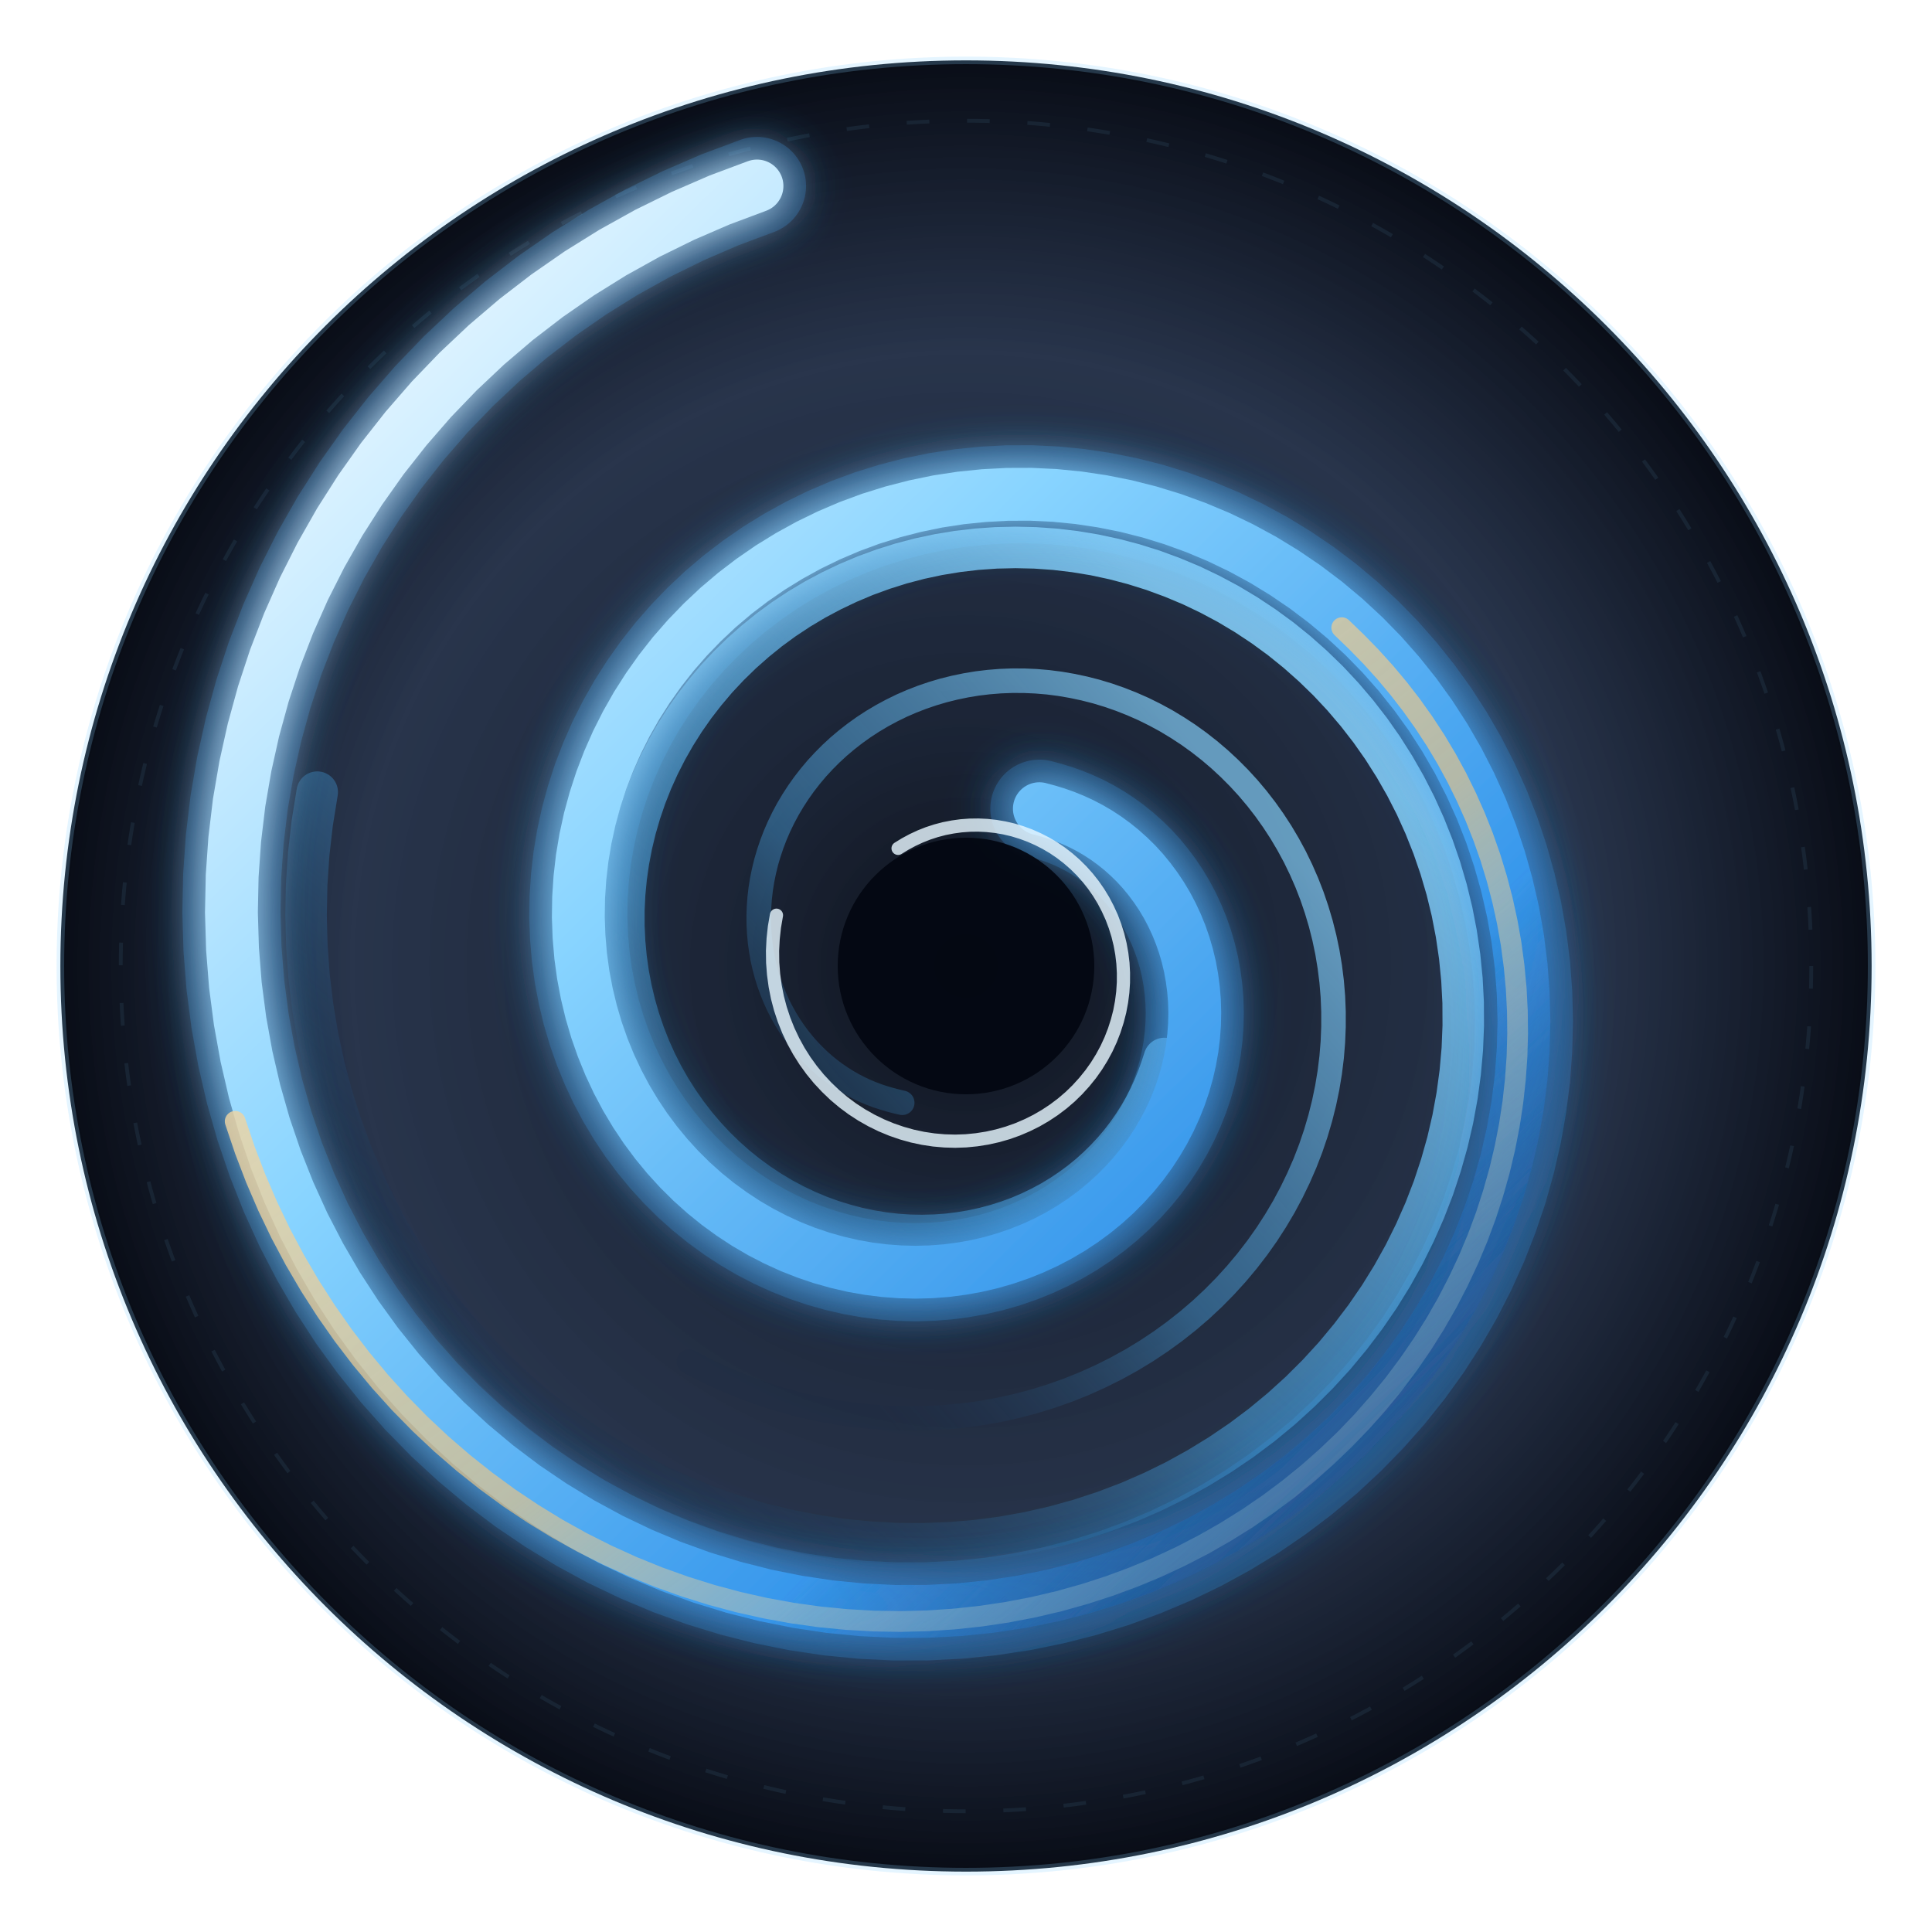
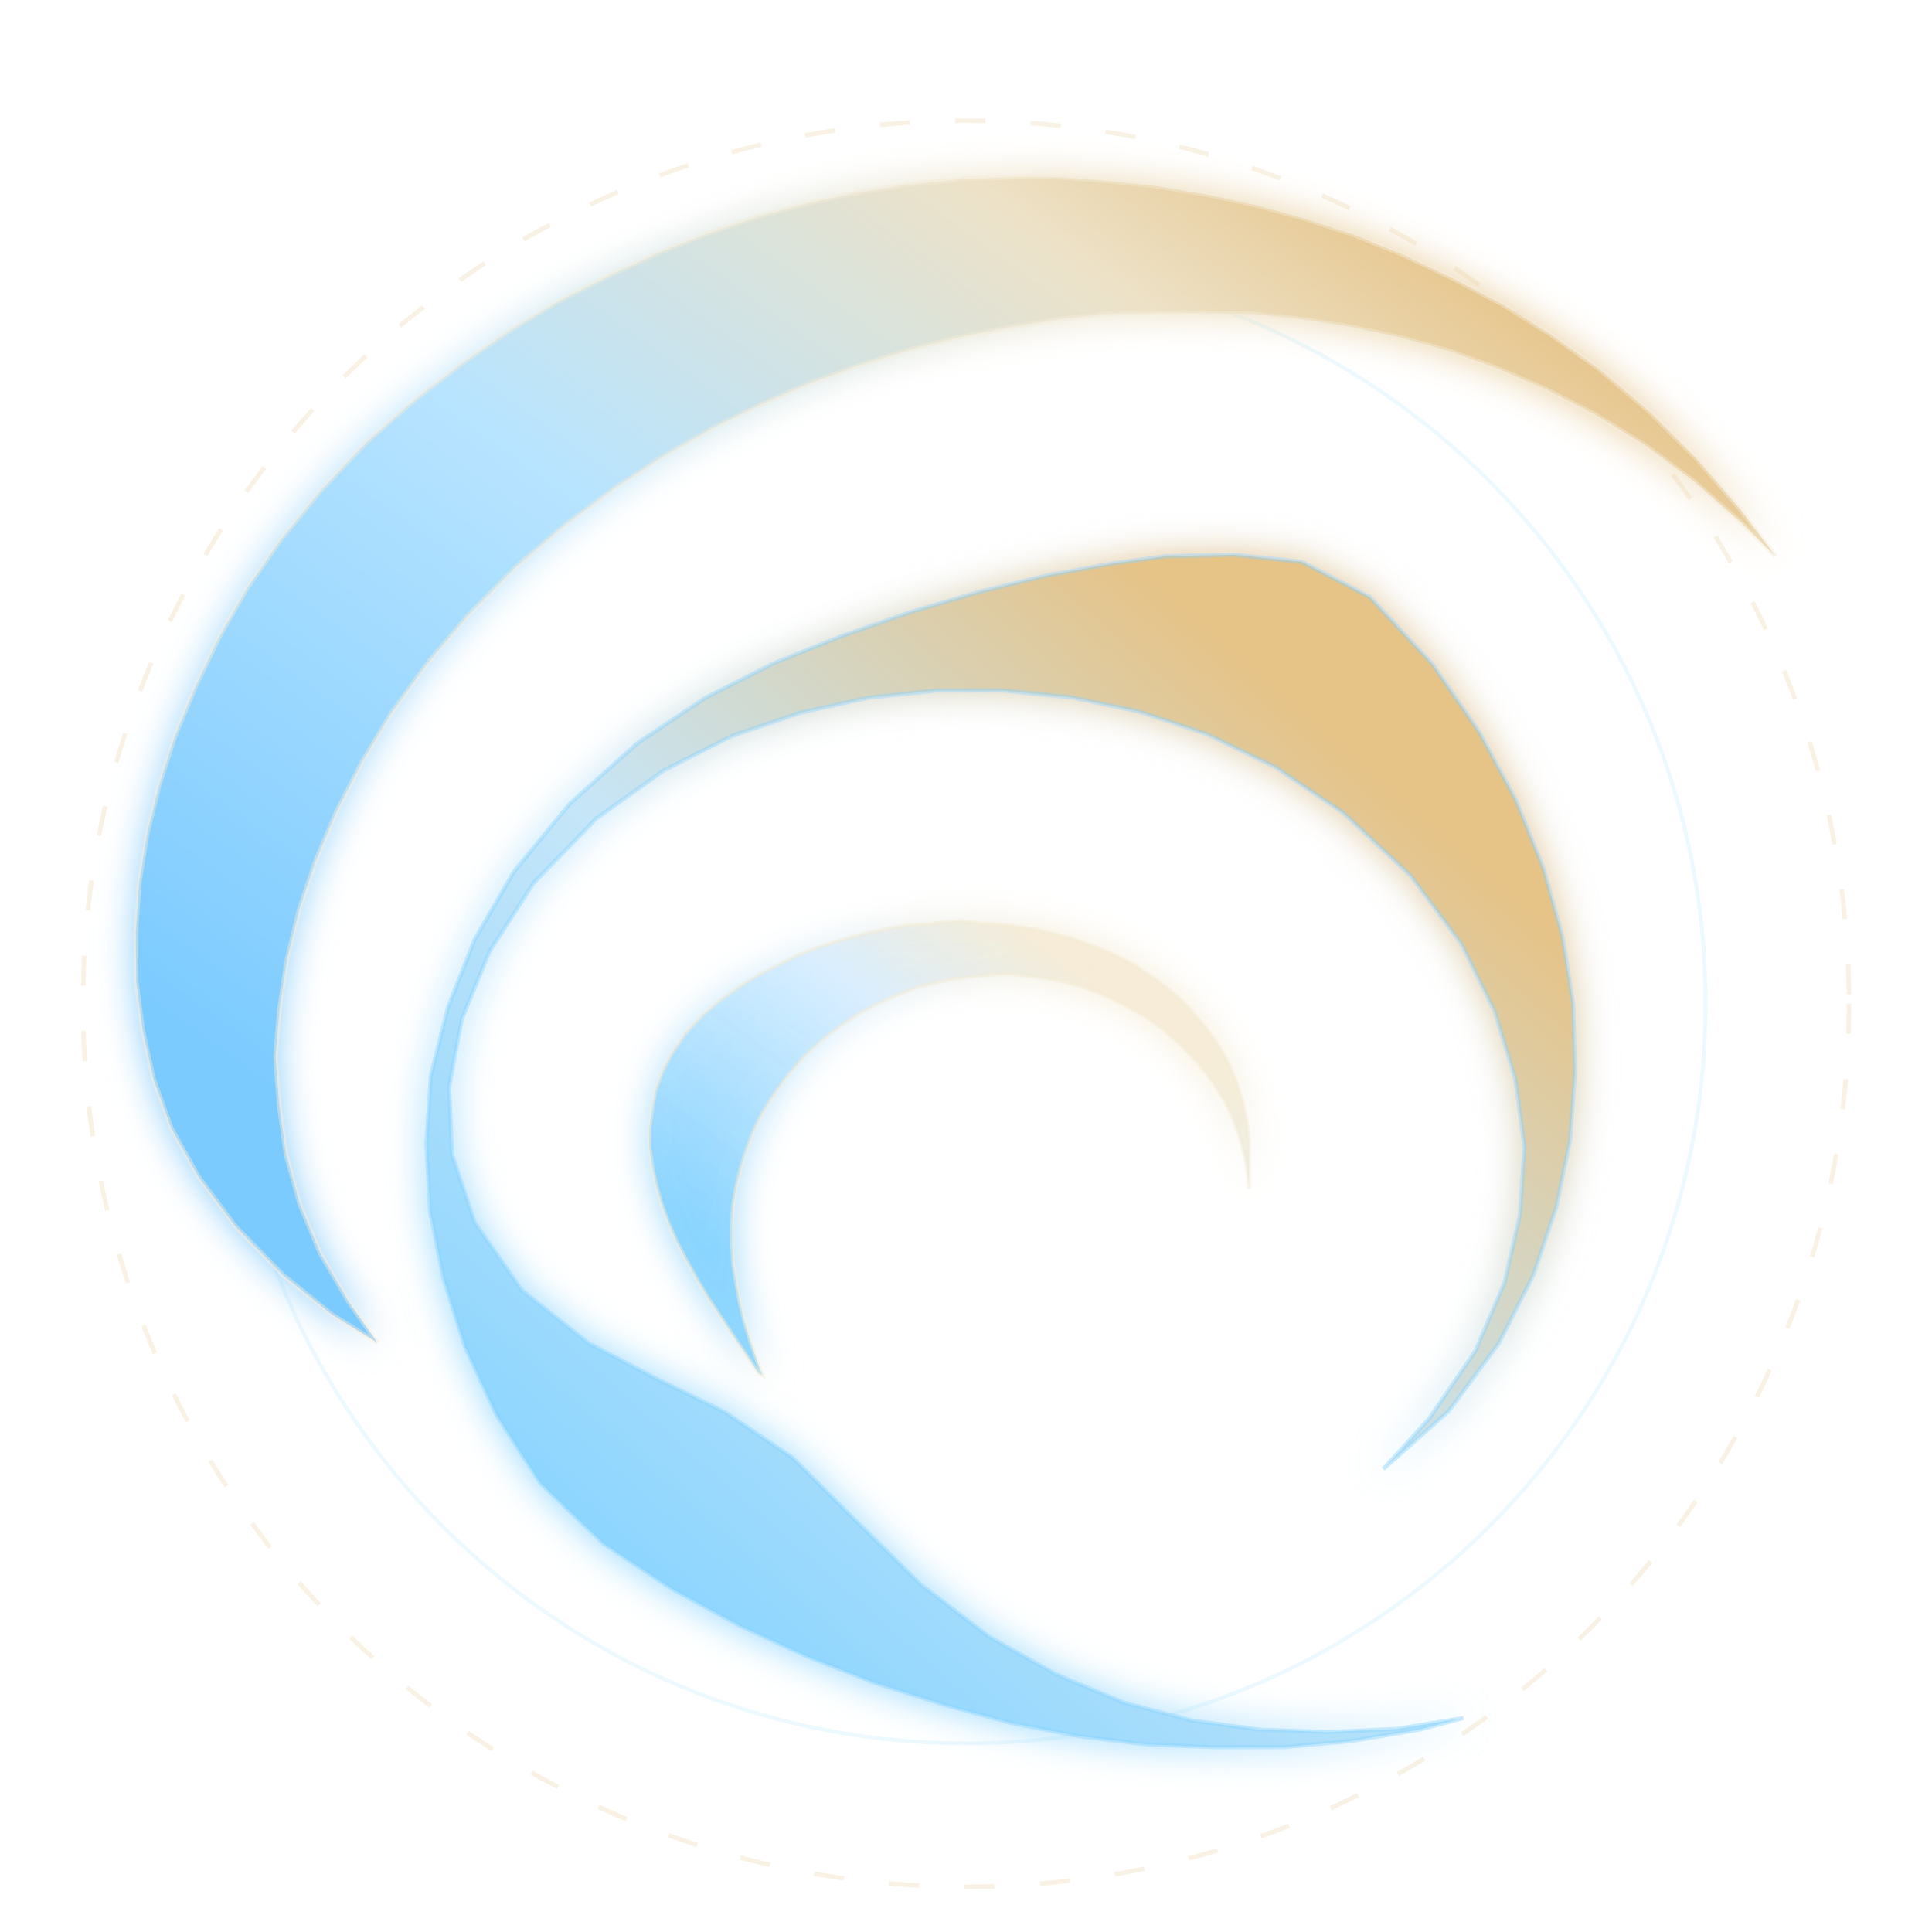
- <svg xmlns="http://www.w3.org/2000/svg" viewBox="0 0 512 512" width="512" height="512" role="img" aria-label="CAELUS Open-Spiral Holographic Brand Symbol">
+ <svg xmlns="http://www.w3.org/2000/svg" viewBox="0 0 512 512" width="512" height="512" role="img" aria-label="CAELUS Açık Konturlu İç İçe Spiral Sembolü (02_Sembol_Form_Referansi)">
  <defs>
-     <radialGradient id="caelusBgGlow" cx="50%" cy="50%" r="50%">
-       <stop offset="0%" stop-color="#040812" stop-opacity="0.96" />
-       <stop offset="26%" stop-color="#071124" stop-opacity="0.92" />
-       <stop offset="68%" stop-color="#0B1933" stop-opacity="0.88" />
-       <stop offset="100%" stop-color="#040812" stop-opacity="0.98" />
-     </radialGradient>
-     <linearGradient id="caelusIceBlue" x1="12%" y1="8%" x2="88%" y2="92%">
-       <stop offset="0%" stop-color="#E6F6FF" />
-       <stop offset="38%" stop-color="#88D4FF" />
-       <stop offset="78%" stop-color="#3898EC" />
-       <stop offset="100%" stop-color="#1B4F91" stop-opacity="0.35" />
+     <linearGradient id="caelusOuterGrad" x1="15%" y1="85%" x2="88%" y2="12%">
+       <stop offset="0%" stop-color="#7CCBFF" />
+       <stop offset="48%" stop-color="#B8E4FF" />
+       <stop offset="82%" stop-color="#EDE2C8" />
+       <stop offset="100%" stop-color="#E6C387" />
    </linearGradient>
-     <linearGradient id="caelusSecondaryLayer" x1="85%" y1="15%" x2="15%" y2="85%">
-       <stop offset="0%" stop-color="#88D4FF" stop-opacity="0.85" />
-       <stop offset="55%" stop-color="#4BA8E8" stop-opacity="0.52" />
-       <stop offset="100%" stop-color="#0E2240" stop-opacity="0.12" />
+     <linearGradient id="caelusMiddleGrad" x1="20%" y1="92%" x2="82%" y2="18%">
+       <stop offset="0%" stop-color="#88D4FF" />
+       <stop offset="52%" stop-color="#C6E6F8" />
+       <stop offset="100%" stop-color="#E6C387" />
    </linearGradient>
-     <linearGradient id="caelusGoldEdge" x1="0%" y1="0%" x2="100%" y2="100%">
-       <stop offset="0%" stop-color="#F6E3BA" stop-opacity="0.92" />
-       <stop offset="55%" stop-color="#E6C387" stop-opacity="0.68" />
-       <stop offset="100%" stop-color="#88D4FF" stop-opacity="0.0" />
+     <linearGradient id="caelusInnerGrad" x1="20%" y1="80%" x2="80%" y2="20%">
+       <stop offset="0%" stop-color="#88D4FF" stop-opacity="0.92" />
+       <stop offset="65%" stop-color="#D8EEFF" stop-opacity="0.95" />
+       <stop offset="100%" stop-color="#F5ECD7" stop-opacity="0.95" />
    </linearGradient>
-     <filter id="caelusHologramGlow" x="-20%" y="-20%" width="140%" height="140%">
-       <feGaussianBlur stdDeviation="6" result="blur" />
+     <filter id="caelusSymbolGlow" x="-18%" y="-18%" width="136%" height="136%">
+       <feGaussianBlur stdDeviation="5" result="blur" />
      <feMerge>
        <feMergeNode in="blur" />
        <feMergeNode in="SourceGraphic" />
      </feMerge>
    </filter>
  </defs>
-   <circle cx="256" cy="256" r="240" fill="url(#caelusBgGlow)" stroke="#88D4FF" stroke-opacity="0.22" stroke-width="2" />
-   <circle cx="256" cy="256" r="224" fill="none" stroke="#88D4FF" stroke-opacity="0.08" stroke-width="1" stroke-dasharray="6 10" />
-   <path d="M 275.44 214.31 L 277.69 214.92 L 279.95 215.61 L 282.21 216.41 L 284.45 217.32 L 286.67 218.34 L 288.87 219.49 L 291.04 220.76 L 293.16 222.15 L 295.23 223.66 L 297.25 225.29 L 299.21 227.04 L 301.10 228.90 L 302.91 230.88 L 304.63 232.98 L 306.27 235.18 L 307.81 237.48 L 309.25 239.89 L 310.57 242.39 L 311.78 244.99 L 312.87 247.67 L 313.83 250.43 L 314.66 253.27 L 315.35 256.17 L 315.89 259.14 L 316.29 262.16 L 316.54 265.23 L 316.63 268.33 L 316.56 271.47 L 316.33 274.64 L 315.94 277.81 L 315.37 281.00 L 314.65 284.18 L 313.75 287.35 L 312.68 290.51 L 311.44 293.63 L 310.03 296.71 L 308.45 299.75 L 306.70 302.73 L 304.79 305.65 L 302.71 308.49 L 300.47 311.24 L 298.07 313.90 L 295.52 316.46 L 292.81 318.91 L 289.96 321.24 L 286.97 323.44 L 283.85 325.51 L 280.59 327.43 L 277.22 329.19 L 273.73 330.80 L 270.13 332.24 L 266.43 333.51 L 262.65 334.60 L 258.78 335.50 L 254.83 336.21 L 250.83 336.73 L 246.77 337.04 L 242.66 337.15 L 238.53 337.05 L 234.37 336.74 L 230.19 336.22 L 226.02 335.48 L 221.86 334.52 L 217.72 333.35 L 213.61 331.96 L 209.54 330.35 L 205.54 328.52 L 201.60 326.48 L 197.73 324.22 L 193.96 321.75 L 190.29 319.08 L 186.74 316.21 L 183.31 313.14 L 180.01 309.87 L 176.86 306.42 L 173.87 302.79 L 171.04 298.98 L 168.39 295.01 L 165.92 290.88 L 163.65 286.60 L 161.58 282.18 L 159.73 277.64 L 158.09 272.97 L 156.68 268.19 L 155.51 263.32 L 154.57 258.36 L 153.88 253.33 L 153.45 248.23 L 153.26 243.08 L 153.34 237.90 L 153.68 232.69 L 154.28 227.47 L 155.15 222.26 L 156.29 217.06 L 157.70 211.89 L 159.37 206.76 L 161.31 201.70 L 163.52 196.70 L 165.99 191.80 L 168.72 186.99 L 171.71 182.30 L 174.95 177.73 L 178.43 173.30 L 182.16 169.03 L 186.12 164.93 L 190.30 161.00 L 194.70 157.27 L 199.32 153.74 L 204.13 150.42 L 209.13 147.34 L 214.31 144.49 L 219.65 141.89 L 225.16 139.54 L 230.80 137.46 L 236.58 135.66 L 242.47 134.14 L 248.47 132.90 L 254.56 131.97 L 260.72 131.34 L 266.94 131.01 L 273.20 130.99 L 279.49 131.29 L 285.79 131.91 L 292.09 132.85 L 298.37 134.10 L 304.61 135.68 L 310.80 137.58 L 316.92 139.80 L 322.96 142.33 L 328.89 145.18 L 334.70 148.33 L 340.38 151.80 L 345.91 155.56 L 351.27 159.61 L 356.45 163.95 L 361.44 168.57 L 366.21 173.45 L 370.75 178.60 L 375.06 183.99 L 379.11 189.62 L 382.89 195.48 L 386.40 201.54 L 389.61 207.81 L 392.53 214.26 L 395.13 220.88 L 397.40 227.66 L 399.35 234.58 L 400.96 241.62 L 402.22 248.76 L 403.13 256.00 L 403.67 263.31 L 403.86 270.67 L 403.67 278.07 L 403.12 285.49 L 402.19 292.90 L 400.88 300.29 L 399.20 307.65 L 397.15 314.95 L 394.72 322.17 L 391.93 329.29 L 388.76 336.30 L 385.24 343.17 L 381.36 349.89 L 377.13 356.44 L 372.56 362.80 L 367.65 368.96 L 362.42 374.88 L 356.87 380.57 L 351.03 386.00 L 344.89 391.15 L 338.47 396.01 L 331.79 400.57 L 324.86 404.81 L 317.70 408.71 L 310.32 412.27 L 302.73 415.47 L 294.97 418.31 L 287.03 420.76 L 278.95 422.82 L 270.74 424.49 L 262.42 425.75 L 254.01 426.60 L 245.54 427.03 L 237.02 427.04 L 228.47 426.62 L 219.91 425.78 L 211.37 424.50 L 202.87 422.80 L 194.44 420.66 L 186.08 418.10 L 177.82 415.11 L 169.69 411.70 L 161.71 407.88 L 153.90 403.64 L 146.27 399.00 L 138.85 393.97 L 131.67 388.55 L 124.73 382.76 L 118.07 376.61 L 111.69 370.11 L 105.62 363.27 L 99.87 356.10 L 94.47 348.64 L 89.42 340.88 L 84.75 332.84 L 80.46 324.56 L 76.58 316.03 L 73.11 307.29 L 70.07 298.36 L 67.47 289.24 L 65.32 279.98 L 63.62 270.58 L 62.38 261.07 L 61.62 251.48 L 61.33 241.82 L 61.53 232.12 L 62.21 222.41 L 63.37 212.71 L 65.03 203.04 L 67.17 193.43 L 69.79 183.90 L 72.89 174.48 L 76.48 165.19 L 80.53 156.05 L 85.05 147.10 L 90.03 138.34 L 95.46 129.82 L 101.32 121.54 L 107.62 113.54 L 114.32 105.83 L 121.43 98.44 L 128.92 91.38 L 136.78 84.68 L 145.00 78.36 L 153.55 72.43 L 162.41 66.92 L 171.57 61.83 L 181.01 57.19 L 190.69 53.00 L 200.61 49.29" fill="none" stroke="#3898EC" stroke-opacity="0.24" stroke-width="26" stroke-linecap="round" filter="url(#caelusHologramGlow)" />
-   <path d="M 308.57 280.51 L 307.72 283.10 L 306.79 285.68 L 305.75 288.25 L 304.59 290.78 L 303.30 293.29 L 301.89 295.76 L 300.36 298.17 L 298.71 300.54 L 296.94 302.85 L 295.04 305.09 L 293.03 307.25 L 290.91 309.34 L 288.67 311.35 L 286.32 313.26 L 283.86 315.07 L 281.30 316.79 L 278.65 318.39 L 275.90 319.88 L 273.06 321.25 L 270.13 322.50 L 267.13 323.61 L 264.06 324.59 L 260.92 325.43 L 257.71 326.13 L 254.46 326.68 L 251.15 327.09 L 247.81 327.33 L 244.43 327.42 L 241.03 327.36 L 237.61 327.13 L 234.17 326.73 L 230.74 326.17 L 227.30 325.45 L 223.89 324.55 L 220.49 323.50 L 217.12 322.27 L 213.79 320.87 L 210.51 319.31 L 207.27 317.59 L 204.11 315.70 L 201.01 313.65 L 197.99 311.44 L 195.05 309.07 L 192.22 306.55 L 189.48 303.89 L 186.86 301.07 L 184.35 298.12 L 181.97 295.03 L 179.72 291.81 L 177.61 288.47 L 175.64 285.01 L 173.83 281.43 L 172.18 277.75 L 170.70 273.98 L 169.38 270.11 L 168.24 266.15 L 167.28 262.13 L 166.50 258.03 L 165.92 253.88 L 165.53 249.67 L 165.33 245.43 L 165.33 241.15 L 165.54 236.85 L 165.95 232.54 L 166.57 228.23 L 167.39 223.92 L 168.42 219.63 L 169.66 215.37 L 171.10 211.14 L 172.75 206.96 L 174.61 202.84 L 176.67 198.79 L 178.93 194.81 L 181.39 190.92 L 184.05 187.12 L 186.90 183.44 L 189.93 179.86 L 193.15 176.42 L 196.55 173.11 L 200.12 169.95 L 203.85 166.93 L 207.74 164.08 L 211.79 161.40 L 215.98 158.90 L 220.31 156.59 L 224.76 154.47 L 229.34 152.54 L 234.03 150.83 L 238.82 149.32 L 243.70 148.04 L 248.66 146.98 L 253.70 146.15 L 258.80 145.55 L 263.94 145.19 L 269.13 145.07 L 274.34 145.19 L 279.58 145.56 L 284.81 146.18 L 290.04 147.04 L 295.25 148.16 L 300.43 149.52 L 305.57 151.13 L 310.65 153.00 L 315.67 155.10 L 320.61 157.46 L 325.46 160.05 L 330.20 162.88 L 334.83 165.95 L 339.34 169.24 L 343.71 172.77 L 347.93 176.51 L 352.00 180.46 L 355.89 184.62 L 359.60 188.98 L 363.13 193.53 L 366.45 198.26 L 369.56 203.17 L 372.46 208.24 L 375.13 213.46 L 377.56 218.83 L 379.75 224.34 L 381.69 229.97 L 383.38 235.71 L 384.80 241.55 L 385.95 247.48 L 386.83 253.49 L 387.43 259.56 L 387.75 265.68 L 387.78 271.83 L 387.53 278.01 L 386.98 284.20 L 386.14 290.39 L 385.01 296.55 L 383.59 302.69 L 381.87 308.78 L 379.87 314.82 L 377.57 320.78 L 374.98 326.65 L 372.12 332.42 L 368.97 338.08 L 365.55 343.61 L 361.85 348.99 L 357.89 354.22 L 353.68 359.29 L 349.21 364.17 L 344.50 368.86 L 339.55 373.35 L 334.38 377.62 L 328.99 381.66 L 323.39 385.46 L 317.60 389.01 L 311.63 392.31 L 305.48 395.33 L 299.17 398.08 L 292.71 400.53 L 286.11 402.70 L 279.40 404.56 L 272.57 406.12 L 265.66 407.36 L 258.66 408.28 L 251.60 408.87 L 244.49 409.14 L 237.34 409.08 L 230.18 408.68 L 223.01 407.95 L 215.85 406.88 L 208.73 405.47 L 201.65 403.72 L 194.63 401.64 L 187.69 399.22 L 180.83 396.48 L 174.09 393.40 L 167.47 390.00 L 161.00 386.28 L 154.67 382.25 L 148.52 377.91 L 142.55 373.27 L 136.78 368.34 L 131.23 363.13 L 125.90 357.64 L 120.82 351.89 L 115.99 345.88 L 111.43 339.64 L 107.14 333.16 L 103.15 326.46 L 99.46 319.56 L 96.08 312.47 L 93.02 305.21 L 90.30 297.78 L 87.91 290.20 L 85.87 282.49 L 84.19 274.66 L 82.86 266.74 L 81.90 258.73 L 81.32 250.66 L 81.11 242.54 L 81.27 234.39 L 81.82 226.23 L 82.75 218.07 L 84.07 209.93" fill="none" stroke="url(#caelusSecondaryLayer)" stroke-width="11" stroke-linecap="round" />
-   <path d="M 239.10 292.25 L 237.48 291.87 L 235.84 291.44 L 234.21 290.96 L 232.57 290.42 L 230.93 289.80 L 229.30 289.12 L 227.69 288.36 L 226.08 287.53 L 224.50 286.62 L 222.94 285.64 L 221.40 284.59 L 219.89 283.46 L 218.41 282.26 L 216.97 280.98 L 215.58 279.63 L 214.22 278.22 L 212.91 276.73 L 211.65 275.17 L 210.45 273.54 L 209.30 271.85 L 208.22 270.10 L 207.20 268.28 L 206.24 266.41 L 205.36 264.47 L 204.56 262.49 L 203.82 260.45 L 203.17 258.36 L 202.60 256.23 L 202.12 254.06 L 201.73 251.85 L 201.42 249.60 L 201.21 247.32 L 201.09 245.02 L 201.07 242.69 L 201.15 240.34 L 201.32 237.97 L 201.60 235.59 L 201.98 233.21 L 202.47 230.82 L 203.05 228.44 L 203.75 226.06 L 204.55 223.69 L 205.45 221.34 L 206.46 219.01 L 207.58 216.70 L 208.80 214.42 L 210.13 212.18 L 211.56 209.98 L 213.09 207.82 L 214.73 205.71 L 216.46 203.65 L 218.30 201.66 L 220.23 199.72 L 222.26 197.85 L 224.38 196.06 L 226.59 194.34 L 228.88 192.70 L 231.27 191.14 L 233.73 189.68 L 236.27 188.31 L 238.88 187.03 L 241.57 185.86 L 244.32 184.79 L 247.14 183.83 L 250.01 182.98 L 252.94 182.25 L 255.92 181.63 L 258.94 181.13 L 262.00 180.76 L 265.10 180.51 L 268.23 180.39 L 271.38 180.40 L 274.55 180.54 L 277.74 180.81 L 280.93 181.22 L 284.12 181.77 L 287.32 182.45 L 290.50 183.26 L 293.67 184.22 L 296.81 185.31 L 299.93 186.54 L 303.02 187.90 L 306.07 189.41 L 309.07 191.04 L 312.02 192.82 L 314.92 194.72 L 317.75 196.76 L 320.51 198.92 L 323.20 201.21 L 325.81 203.63 L 328.34 206.17 L 330.77 208.82 L 333.11 211.60 L 335.34 214.48 L 337.46 217.47 L 339.48 220.57 L 341.37 223.76 L 343.15 227.05 L 344.79 230.43 L 346.31 233.90 L 347.69 237.45 L 348.92 241.07 L 350.02 244.77 L 350.97 248.53 L 351.77 252.34 L 352.41 256.21 L 352.90 260.12 L 353.23 264.08 L 353.39 268.07 L 353.39 272.08 L 353.23 276.11 L 352.90 280.16 L 352.40 284.21 L 351.73 288.26 L 350.89 292.31 L 349.88 296.33 L 348.70 300.34 L 347.35 304.32 L 345.83 308.25 L 344.13 312.15 L 342.27 315.99 L 340.25 319.77 L 338.05 323.49 L 335.70 327.13 L 333.18 330.69 L 330.50 334.17 L 327.67 337.55 L 324.69 340.83 L 321.56 344.00 L 318.29 347.06 L 314.87 349.99 L 311.32 352.80 L 307.64 355.47 L 303.84 358.00 L 299.91 360.39 L 295.87 362.62 L 291.71 364.70 L 287.46 366.62 L 283.11 368.37 L 278.67 369.95 L 274.14 371.35 L 269.54 372.57 L 264.87 373.61 L 260.14 374.46 L 255.35 375.12 L 250.52 375.59 L 245.65 375.86 L 240.74 375.93 L 235.82 375.80 L 230.88 375.46 L 225.94 374.92 L 220.99 374.18 L 216.06 373.23 L 211.15 372.08 L 206.27 370.72 L 201.42 369.15 L 196.62 367.38 L 191.88 365.41 L 187.19 363.23 L 182.58 360.85" fill="none" stroke="url(#caelusSecondaryLayer)" stroke-width="6.5" stroke-linecap="round" stroke-opacity="0.78" />
-   <path d="M 275.44 214.31 L 277.69 214.92 L 279.95 215.61 L 282.21 216.41 L 284.45 217.32 L 286.67 218.34 L 288.87 219.49 L 291.04 220.76 L 293.16 222.15 L 295.23 223.66 L 297.25 225.29 L 299.21 227.04 L 301.10 228.90 L 302.91 230.88 L 304.63 232.98 L 306.27 235.18 L 307.81 237.48 L 309.25 239.89 L 310.57 242.39 L 311.78 244.99 L 312.87 247.67 L 313.83 250.43 L 314.66 253.27 L 315.35 256.17 L 315.89 259.14 L 316.29 262.16 L 316.54 265.23 L 316.63 268.33 L 316.56 271.47 L 316.33 274.64 L 315.94 277.81 L 315.37 281.00 L 314.65 284.18 L 313.75 287.35 L 312.68 290.51 L 311.44 293.63 L 310.03 296.71 L 308.45 299.75 L 306.70 302.73 L 304.79 305.65 L 302.71 308.49 L 300.47 311.24 L 298.07 313.90 L 295.52 316.46 L 292.81 318.91 L 289.96 321.24 L 286.97 323.44 L 283.85 325.51 L 280.59 327.43 L 277.22 329.19 L 273.73 330.80 L 270.13 332.24 L 266.43 333.51 L 262.65 334.60 L 258.78 335.50 L 254.83 336.21 L 250.83 336.73 L 246.77 337.04 L 242.66 337.15 L 238.53 337.05 L 234.37 336.74 L 230.19 336.22 L 226.02 335.48 L 221.86 334.52 L 217.72 333.35 L 213.61 331.96 L 209.54 330.35 L 205.54 328.52 L 201.60 326.48 L 197.73 324.22 L 193.96 321.75 L 190.29 319.08 L 186.74 316.21 L 183.31 313.14 L 180.01 309.87 L 176.86 306.42 L 173.87 302.79 L 171.04 298.98 L 168.39 295.01 L 165.92 290.88 L 163.65 286.60 L 161.58 282.18 L 159.73 277.64 L 158.09 272.97 L 156.68 268.19 L 155.51 263.32 L 154.57 258.36 L 153.88 253.33 L 153.45 248.23 L 153.26 243.08 L 153.34 237.90 L 153.68 232.69 L 154.28 227.47 L 155.15 222.26 L 156.29 217.06 L 157.70 211.89 L 159.37 206.76 L 161.31 201.70 L 163.52 196.70 L 165.99 191.80 L 168.72 186.99 L 171.71 182.30 L 174.95 177.73 L 178.43 173.30 L 182.16 169.03 L 186.12 164.93 L 190.30 161.00 L 194.70 157.27 L 199.32 153.74 L 204.13 150.42 L 209.13 147.34 L 214.31 144.49 L 219.65 141.89 L 225.16 139.54 L 230.80 137.46 L 236.58 135.66 L 242.47 134.14 L 248.47 132.90 L 254.56 131.97 L 260.72 131.34 L 266.94 131.01 L 273.20 130.99 L 279.49 131.29 L 285.79 131.91 L 292.09 132.85 L 298.37 134.10 L 304.61 135.68 L 310.80 137.58 L 316.92 139.80 L 322.96 142.33 L 328.89 145.18 L 334.70 148.33 L 340.38 151.80 L 345.91 155.56 L 351.27 159.61 L 356.45 163.95 L 361.44 168.57 L 366.21 173.45 L 370.75 178.60 L 375.06 183.99 L 379.11 189.62 L 382.89 195.48 L 386.40 201.54 L 389.61 207.81 L 392.53 214.26 L 395.13 220.88 L 397.40 227.66 L 399.35 234.58 L 400.96 241.62 L 402.22 248.76 L 403.13 256.00 L 403.67 263.31 L 403.86 270.67 L 403.67 278.07 L 403.12 285.49 L 402.19 292.90 L 400.88 300.29 L 399.20 307.65 L 397.15 314.95 L 394.72 322.17 L 391.93 329.29 L 388.76 336.30 L 385.24 343.17 L 381.36 349.89 L 377.13 356.44 L 372.56 362.80 L 367.65 368.96 L 362.42 374.88 L 356.87 380.57 L 351.03 386.00 L 344.89 391.15 L 338.47 396.01 L 331.79 400.57 L 324.86 404.81 L 317.70 408.71 L 310.32 412.27 L 302.73 415.47 L 294.97 418.31 L 287.03 420.76 L 278.95 422.82 L 270.74 424.49 L 262.42 425.75 L 254.01 426.60 L 245.54 427.03 L 237.02 427.04 L 228.47 426.62 L 219.91 425.78 L 211.37 424.50 L 202.87 422.80 L 194.44 420.66 L 186.08 418.10 L 177.82 415.11 L 169.69 411.70 L 161.71 407.88 L 153.90 403.64 L 146.27 399.00 L 138.85 393.97 L 131.67 388.55 L 124.73 382.76 L 118.07 376.61 L 111.69 370.11 L 105.62 363.27 L 99.87 356.10 L 94.47 348.64 L 89.42 340.88 L 84.75 332.84 L 80.46 324.56 L 76.58 316.03 L 73.11 307.29 L 70.07 298.36 L 67.47 289.24 L 65.32 279.98 L 63.62 270.58 L 62.38 261.07 L 61.62 251.48 L 61.33 241.82 L 61.53 232.12 L 62.21 222.41 L 63.37 212.71 L 65.03 203.04 L 67.17 193.43 L 69.79 183.90 L 72.89 174.48 L 76.48 165.19 L 80.53 156.05 L 85.05 147.10 L 90.03 138.34 L 95.46 129.82 L 101.32 121.54 L 107.62 113.54 L 114.32 105.83 L 121.43 98.44 L 128.92 91.38 L 136.78 84.68 L 145.00 78.36 L 153.55 72.43 L 162.41 66.92 L 171.57 61.83 L 181.01 57.19 L 190.69 53.00 L 200.61 49.29" fill="none" stroke="url(#caelusIceBlue)" stroke-width="14" stroke-linecap="round" filter="url(#caelusHologramGlow)" />
-   <path d="M 355.58 166.34 L 359.53 170.15 L 363.38 174.10 L 367.10 178.21 L 370.67 182.48 L 374.09 186.90 L 377.35 191.48 L 380.44 196.20 L 383.35 201.07 L 386.07 206.07 L 388.60 211.20 L 390.94 216.46 L 393.07 221.83 L 394.99 227.30 L 396.69 232.88 L 398.17 238.54 L 399.43 244.29 L 400.46 250.11 L 401.25 256.00 L 401.81 261.94 L 402.12 267.93 L 402.19 273.95 L 402.02 280.00 L 401.59 286.06 L 400.92 292.13 L 399.99 298.20 L 398.81 304.25 L 397.38 310.27 L 395.69 316.26 L 393.76 322.20 L 391.57 328.08 L 389.13 333.90 L 386.44 339.63 L 383.51 345.28 L 380.33 350.83 L 376.91 356.27 L 373.26 361.58 L 369.38 366.77 L 365.26 371.81 L 360.93 376.71 L 356.38 381.44 L 351.61 386.00 L 346.65 390.39 L 341.48 394.58 L 336.12 398.58 L 330.58 402.37 L 324.86 405.94 L 318.98 409.30 L 312.93 412.42 L 306.74 415.31 L 300.40 417.94 L 293.94 420.33 L 287.35 422.46 L 280.66 424.33 L 273.86 425.93 L 266.97 427.25 L 260.01 428.29 L 252.98 429.05 L 245.89 429.53 L 238.76 429.71 L 231.60 429.60 L 224.42 429.19 L 217.23 428.49 L 210.05 427.49 L 202.88 426.19 L 195.75 424.59 L 188.65 422.69 L 181.61 420.49 L 174.64 418.00 L 167.75 415.21 L 160.95 412.13 L 154.25 408.76 L 147.67 405.10 L 141.23 401.16 L 134.92 396.94 L 128.77 392.44 L 122.78 387.68 L 116.97 382.66 L 111.34 377.38 L 105.92 371.86 L 100.71 366.09 L 95.72 360.09 L 90.96 353.87 L 86.44 347.43 L 82.17 340.78 L 78.16 333.94 L 74.42 326.92 L 70.96 319.71 L 67.79 312.35 L 64.91 304.83 L 62.33 297.17" fill="none" stroke="url(#caelusGoldEdge)" stroke-width="5.5" stroke-linecap="round" />
-   <circle cx="256" cy="256" r="34" fill="#040812" fill-opacity="0.95" />
-   <path d="M 238.00 224.82 L 239.88 223.67 L 241.83 222.62 L 243.85 221.68 L 245.92 220.86 L 248.06 220.16 L 250.23 219.59 L 252.45 219.16 L 254.70 218.85 L 256.98 218.68 L 259.27 218.65 L 261.57 218.76 L 263.86 219.01 L 266.15 219.40 L 268.42 219.93 L 270.66 220.61 L 272.87 221.42 L 275.03 222.37 L 277.14 223.45 L 279.19 224.66 L 281.17 226.01 L 283.07 227.48 L 284.88 229.06 L 286.61 230.77 L 288.23 232.58 L 289.75 234.50 L 291.15 236.52 L 292.43 238.62 L 293.58 240.82 L 294.61 243.08 L 295.49 245.42 L 296.24 247.81 L 296.84 250.26 L 297.29 252.75 L 297.59 255.27 L 297.73 257.82 L 297.72 260.38 L 297.55 262.95 L 297.22 265.52 L 296.74 268.07 L 296.09 270.59 L 295.29 273.08 L 294.34 275.53 L 293.23 277.93 L 291.97 280.26 L 290.57 282.52 L 289.02 284.70 L 287.33 286.79 L 285.52 288.78 L 283.58 290.67 L 281.51 292.44 L 279.34 294.08 L 277.05 295.60 L 274.67 296.98 L 272.20 298.21 L 269.65 299.30 L 267.03 300.23 L 264.34 301.00 L 261.60 301.61 L 258.82 302.05 L 256.00 302.33 L 253.16 302.43 L 250.31 302.35 L 247.46 302.10 L 244.61 301.67 L 241.79 301.07 L 239.00 300.29 L 236.25 299.34 L 233.55 298.22 L 230.92 296.93 L 228.36 295.48 L 225.88 293.87 L 223.50 292.10 L 221.22 290.18 L 219.06 288.11 L 217.01 285.91 L 215.10 283.58 L 213.33 281.13 L 211.71 278.57 L 210.24 275.90 L 208.93 273.13 L 207.79 270.28 L 206.82 267.35 L 206.03 264.36 L 205.43 261.32 L 205.01 258.23 L 204.77 255.11 L 204.73 251.97 L 204.89 248.82 L 205.23 245.67 L 205.77 242.54" fill="none" stroke="#E6F6FF" stroke-opacity="0.82" stroke-width="3.5" stroke-linecap="round" />
+   <circle cx="256" cy="266" r="234" fill="none" stroke="#E6C387" stroke-opacity="0.22" stroke-width="1.2" stroke-dasharray="8 12" />
+   <circle cx="256" cy="266" r="196" fill="none" stroke="#88D4FF" stroke-opacity="0.16" stroke-width="1" />
+   <path d="M 255.0 47.4 L 268.0 47.0 L 281.0 47.0 L 294.0 48.0 L 307.0 49.4 L 320.0 51.6 L 333.0 54.4 L 346.0 58.0 L 359.0 62.3 L 372.0 67.6 L 385.0 73.8 L 398.0 80.6 L 411.0 88.7 L 424.0 98.0 L 437.0 109.0 L 450.0 122.0 L 461.2 135.0 L 470.5 147.4 L 462.0 139.0 L 449.0 127.6 L 436.0 118.0 L 423.0 110.0 L 410.0 103.3 L 397.0 97.7 L 384.0 93.0 L 371.0 89.4 L 358.0 86.6 L 345.0 84.6 L 332.0 83.2 L 319.0 83.0 L 306.0 83.0 L 293.0 83.2 L 280.0 84.7 L 267.0 86.8 L 254.0 89.4 L 241.0 92.7 L 228.0 96.7 L 215.0 101.4 L 202.0 107.0 L 189.0 113.4 L 176.0 120.8 L 163.0 129.3 L 150.0 138.9 L 137.0 150.0 L 124.1 163.0 L 113.1 176.0 L 103.7 189.0 L 95.9 202.0 L 89.2 215.0 L 83.7 228.0 L 79.3 241.0 L 76.1 254.0 L 74.1 267.0 L 73.0 280.0 L 74.0 293.0 L 75.8 306.0 L 79.4 319.0 L 84.8 332.0 L 92.4 345.0 L 100.0 355.8 L 88.0 348.4 L 75.0 337.9 L 62.4 325.0 L 52.7 312.0 L 45.4 299.0 L 40.7 286.0 L 37.8 273.0 L 36.1 260.0 L 36.0 247.0 L 36.9 234.0 L 39.0 221.0 L 42.2 208.0 L 46.4 195.0 L 51.8 182.0 L 58.0 169.0 L 65.4 156.0 L 74.4 143.0 L 85.0 130.0 L 97.0 117.3 L 110.0 105.9 L 123.0 95.9 L 136.0 87.0 L 149.0 79.3 L 162.0 72.8 L 175.0 66.8 L 188.0 61.7 L 201.0 57.4 L 214.0 53.9 L 227.0 51.1 L 240.0 49.0 L 253.0 47.7 Z" fill="url(#caelusOuterGrad)" stroke="#F5ECD7" stroke-opacity="0.45" stroke-width="1.2" filter="url(#caelusSymbolGlow)" />
+   <path d="M 309.0 147.4 L 327.0 147.0 L 345.0 148.9 L 363.0 158.2 L 379.6 176.0 L 392.0 194.0 L 401.7 212.0 L 409.0 230.0 L 414.0 248.0 L 416.9 266.0 L 417.4 284.0 L 416.1 302.0 L 412.4 320.0 L 406.3 338.0 L 397.2 356.0 L 383.9 374.0 L 366.6 389.3 L 378.7 376.0 L 391.0 358.0 L 398.7 340.0 L 402.8 322.0 L 404.0 304.0 L 401.6 286.0 L 396.1 268.0 L 387.2 250.0 L 373.8 232.0 L 356.0 215.4 L 338.0 203.3 L 320.0 194.6 L 302.0 188.6 L 284.0 184.8 L 266.0 183.0 L 248.0 183.0 L 230.0 184.9 L 212.0 188.9 L 194.0 195.0 L 176.0 204.1 L 158.0 216.9 L 141.4 234.0 L 129.8 252.0 L 122.4 270.0 L 119.0 288.0 L 119.8 306.0 L 125.8 324.0 L 138.3 342.0 L 156.0 356.0 L 174.0 365.4 L 192.0 374.2 L 210.0 386.3 L 227.8 404.0 L 244.0 419.9 L 262.0 433.7 L 280.0 443.8 L 298.0 451.3 L 316.0 456.0 L 334.0 458.4 L 352.0 459.0 L 370.0 458.2 L 387.8 455.3 L 376.0 458.4 L 358.0 461.4 L 340.0 463.0 L 322.0 463.0 L 304.0 462.3 L 286.0 460.1 L 268.0 456.6 L 250.0 451.7 L 232.0 446.0 L 214.0 439.0 L 196.0 430.8 L 178.0 421.0 L 160.0 409.1 L 143.2 393.0 L 131.6 375.0 L 123.3 357.0 L 117.6 339.0 L 114.0 321.0 L 113.0 303.0 L 114.2 285.0 L 118.7 267.0 L 125.8 249.0 L 136.2 231.0 L 151.0 213.0 L 169.0 196.9 L 187.0 184.9 L 205.0 175.8 L 223.0 168.6 L 241.0 162.3 L 259.0 157.0 L 277.0 152.6 L 295.0 149.3 Z" fill="url(#caelusMiddleGrad)" stroke="#88D4FF" stroke-opacity="0.42" stroke-width="1.1" filter="url(#caelusSymbolGlow)" />
+   <path d="M 250.0 244.4 L 255.0 244.1 L 260.0 244.7 L 265.0 245.0 L 270.0 245.6 L 275.0 246.4 L 280.0 247.6 L 285.0 249.0 L 290.0 250.8 L 295.0 252.9 L 300.0 255.4 L 305.0 258.7 L 310.0 262.3 L 315.0 267.0 L 319.3 272.0 L 322.9 277.0 L 325.7 282.0 L 327.8 287.0 L 329.3 292.0 L 330.4 297.0 L 331.0 302.0 L 331.0 307.0 L 331.0 312.0 L 331.0 315.0 L 330.8 312.0 L 330.0 307.0 L 328.8 302.0 L 327.0 297.0 L 324.7 292.0 L 321.6 287.0 L 317.8 282.0 L 313.0 277.0 L 308.0 272.5 L 303.0 269.1 L 298.0 266.3 L 293.0 263.9 L 288.0 261.9 L 283.0 260.4 L 278.0 259.4 L 273.0 258.7 L 268.0 258.1 L 263.0 258.2 L 258.0 258.8 L 253.0 259.4 L 248.0 260.4 L 243.0 261.7 L 238.0 263.6 L 233.0 265.8 L 228.0 268.4 L 223.0 271.7 L 218.0 275.5 L 213.1 280.0 L 208.8 285.0 L 205.1 290.0 L 202.0 295.0 L 199.6 300.0 L 197.7 305.0 L 196.2 310.0 L 195.0 315.0 L 194.2 320.0 L 194.0 325.0 L 194.0 330.0 L 194.3 335.0 L 195.1 340.0 L 196.0 345.0 L 197.2 350.0 L 198.7 355.0 L 200.4 360.0 L 202.0 364.4 L 200.9 363.8 L 197.7 359.0 L 194.3 354.0 L 191.0 349.0 L 187.7 344.0 L 184.7 339.0 L 181.9 334.0 L 179.3 329.0 L 177.1 324.0 L 175.3 319.0 L 173.9 314.0 L 172.8 309.0 L 172.1 304.0 L 172.1 299.0 L 172.8 294.0 L 173.7 289.0 L 175.5 284.0 L 178.1 279.0 L 181.5 274.0 L 186.0 269.1 L 191.0 264.9 L 196.0 261.4 L 201.0 258.3 L 206.0 255.8 L 211.0 253.3 L 216.0 251.3 L 221.0 249.7 L 226.0 248.2 L 231.0 247.0 L 236.0 246.0 L 241.0 245.2 L 246.0 244.9 Z" fill="url(#caelusInnerGrad)" stroke="#F5ECD7" stroke-opacity="0.50" stroke-width="1.0" filter="url(#caelusSymbolGlow)" />
</svg>
